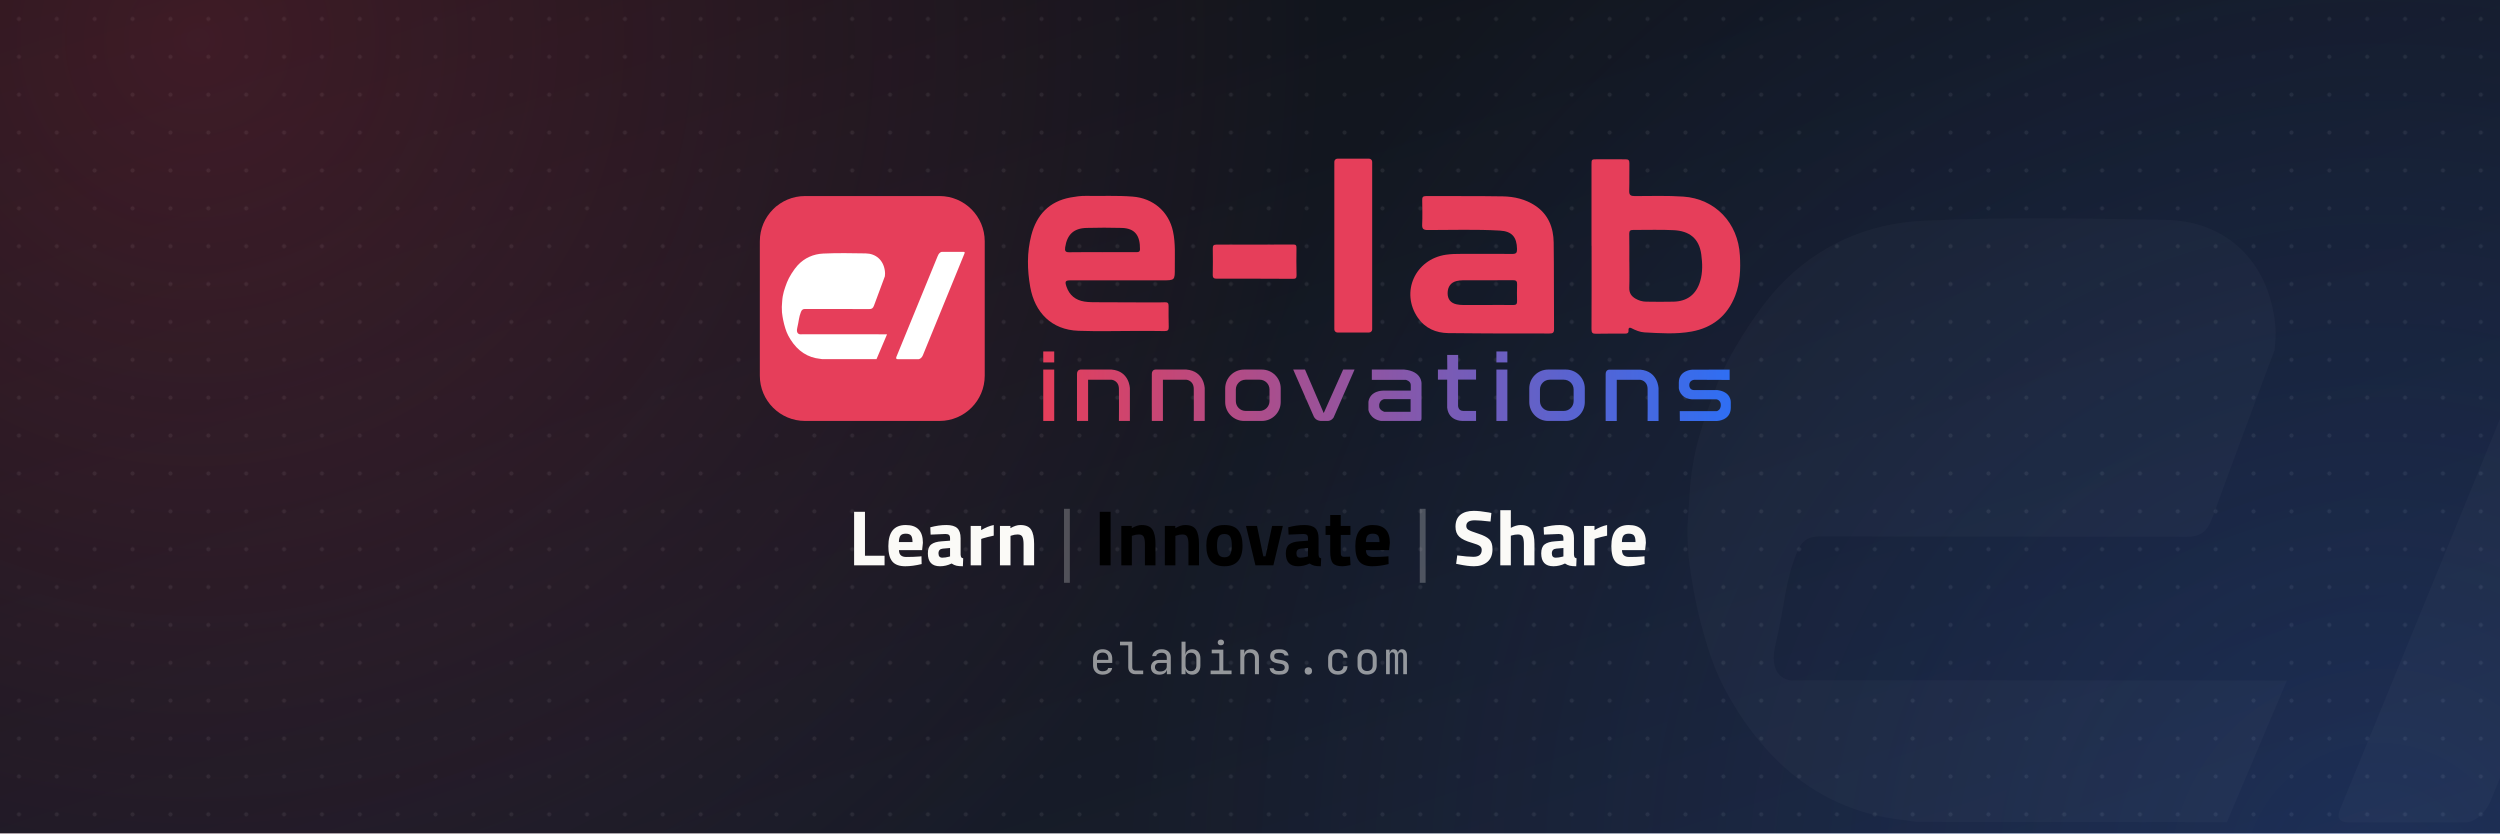
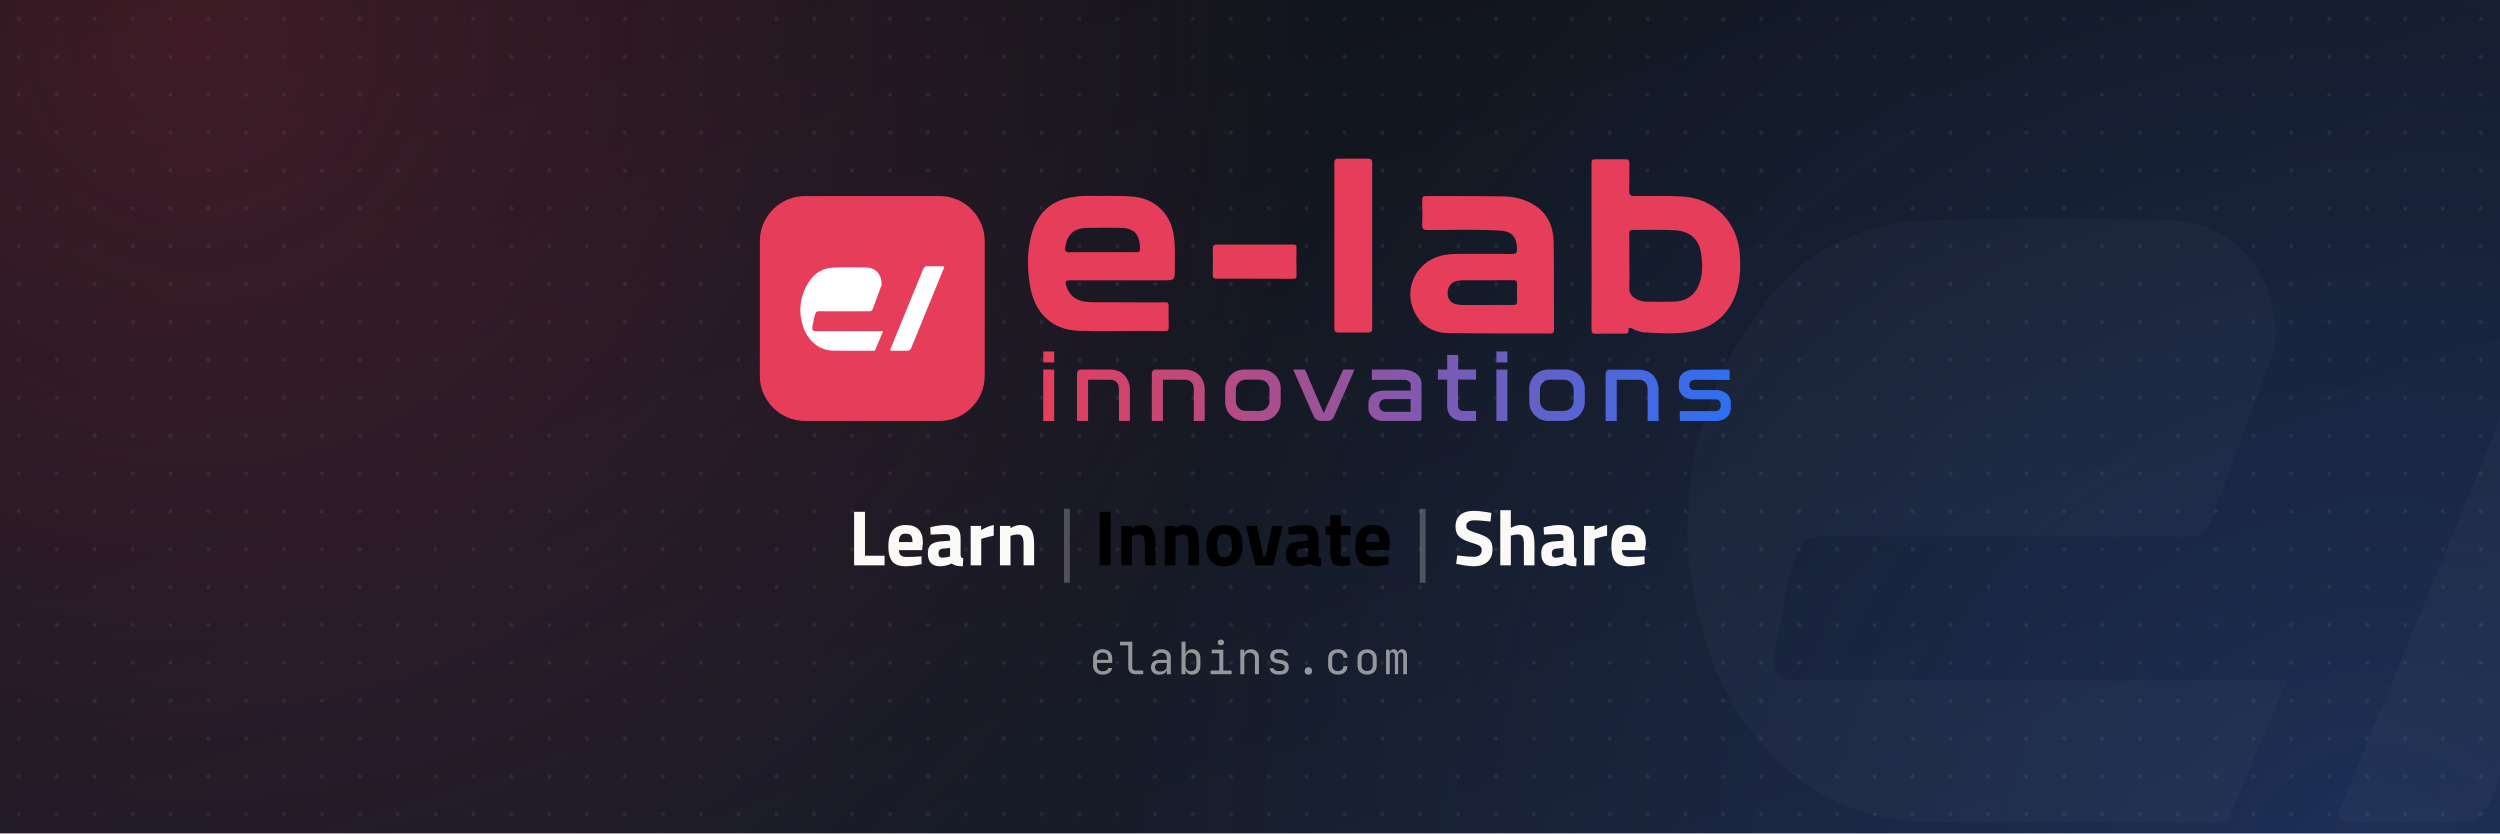
<svg xmlns="http://www.w3.org/2000/svg" width="3000" height="1000" viewBox="0 0 3000 1000">
  <defs>
    <linearGradient id="bg" x1="0" y1="0" x2="1" y2="1">
      <stop offset="0" stop-color="#0e1116" />
      <stop offset="1" stop-color="#1a2030" />
    </linearGradient>
    <pattern id="dots" x="0" y="0" width="45.45" height="45.45" patternUnits="userSpaceOnUse">
      <path fill="#fbfaf7" fill-opacity="0.07" stroke="none" d="M 25.255 22.725 C 25.255 23.396 24.988 24.04 24.514 24.514 C 24.04 24.988 23.396 25.255 22.725 25.255 C 22.054 25.255 21.41 24.988 20.936 24.514 C 20.462 24.04 20.195 23.396 20.195 22.725 C 20.195 22.054 20.462 21.41 20.936 20.936 C 21.41 20.462 22.054 20.195 22.725 20.195 C 23.396 20.195 24.04 20.462 24.514 20.936 C 24.988 21.41 25.255 22.054 25.255 22.725 Z" />
    </pattern>
    <radialGradient id="glowRed" cx="0.5" cy="0.5" r="0.5" fx="0.5" fy="0.5">
      <stop offset="0" stop-color="#e63e5a" stop-opacity="0.22" />
      <stop offset="1" stop-color="#e63e5a" stop-opacity="0" />
    </radialGradient>
    <radialGradient id="glowBlue" cx="0.5" cy="0.5" r="0.5" fx="0.5" fy="0.5">
      <stop offset="0" stop-color="#2d6ff5" stop-opacity="0.2" />
      <stop offset="1" stop-color="#2d6ff5" stop-opacity="0" />
    </radialGradient>
    <linearGradient id="brandGrad" x1="72" y1="63" x2="247" y2="63" gradientUnits="userSpaceOnUse">
      <stop offset="0" stop-color="#e63e5a" />
      <stop offset="1" stop-color="#2d6ff5" />
    </linearGradient>
    <linearGradient id="" x1="0" y1="0" x2="1" y2="0" gradientUnits="userSpaceOnUse" gradientTransform="matrix(358.3433 0 0 143.6584 1312.71 571.3682)">
      <stop offset="0" stop-color="#e63e5a" />
      <stop offset="1" stop-color="#2d6ff5" />
    </linearGradient>
    <clipPath id="clipPath1">
      <path fill="#000000" stroke="none" d="M 911.79 190.4 L 2088.21 190.4 L 2088.21 505.23 L 911.79 505.23 Z" />
    </clipPath>
  </defs>
  <path fill="url(#bg)" stroke="none" d="M 0 0 L 3000 0 L 3000 1000 L 0 1000 Z" />
  <path fill="url(#dots)" stroke="none" d="M 0 0 L 3000 0 L 3000 1000 L 0 1000 Z" />
  <path fill="url(#glowRed)" stroke="none" d="M 1590 50 C 1590 408.042 1447.768 751.42 1194.594 1004.594 C 941.42 1257.768 598.042 1400 240 1400 C -118.042 1400 -461.42 1257.768 -714.594 1004.594 C -967.768 751.42 -1110 408.042 -1110 50 C -1110 -308.042 -967.768 -651.42 -714.594 -904.594 C -461.42 -1157.768 -118.042 -1300 240 -1300 C 598.042 -1300 941.42 -1157.768 1194.594 -904.594 C 1447.768 -651.42 1590 -308.042 1590 50 Z" />
  <path fill="url(#glowBlue)" stroke="none" d="M 4350 1050 C 4350 1447.825 4191.965 1829.355 3910.66 2110.66 C 3629.356 2391.965 3247.825 2550 2850 2550 C 2452.175 2550 2070.644 2391.965 1789.34 2110.66 C 1508.035 1829.355 1350 1447.825 1350 1050 C 1350 652.175 1508.035 270.644 1789.34 -10.66 C 2070.644 -291.965 2452.175 -450 2850 -450 C 3247.825 -450 3629.356 -291.965 3910.66 -10.66 C 4191.965 270.644 4350 652.175 4350 1050 Z" />
  <g transform="matrix(27.26002 0 0 27.26002 1823.41 -502.69)">
    <path fill="#fbfaf7" fill-opacity="0.025" fill-rule="evenodd" stroke="none" d="M 52.81 27.73 L 47.58 27.73 C 47.07 27.74 46.69 28.24 46.47 28.8 C 46.25 29.36 36.59 52.93 36.12 54.07 C 35.96 54.47 36.12 54.64 36.48 54.64 L 41.71 54.64 C 42.16 54.57 42.55 54.16 42.75 53.69 C 43.06 52.95 52.13 30.75 53.11 28.35 C 53.35 27.81 53.3 27.72 52.81 27.73 Z" />
    <path fill="#fbfaf7" fill-opacity="0.025" stroke="none" d="M 14.53 48.39 C 13.71 48.39 12.9 48.38 12.08 48.4 C 11.6 48.41 10.98 48.06 11.26 46.85 C 11.72 44.88 11.66 44.16 12.2 42.78 C 12.42 42.22 12.73 42.05 13.23 42.05 C 19.4 42.07 23.17 42.05 29.34 42.07 C 29.93 42.07 30.26 41.9 30.51 41.2 C 31.01 39.81 33.22 33.87 33.24 33.85 C 33.3 33.08 33.3 33.08 33.24 32.51 C 32.86 29.73 30.92 28.16 28.44 28.12 C 24.88 28.06 21.32 27.99 17.76 28.16 C 15.39 28.27 13.11 29.21 11.36 31.12 C 10.42 32.14 9.19 34.07 8.69 35.39 C 8.11 36.94 7.6 38.27 7.49 40.16 C 7.41 41.63 7.35 41.43 7.44 42.89 C 7.45 43.05 7.61 44.43 7.97 45.82 C 8.39 47.4 8.71 48.32 9.55 49.66 C 11.43 52.66 13.94 54.24 17.01 54.55 C 17.17 54.57 17.32 54.6 17.48 54.62 C 20.82 54.62 24.16 54.63 27.5 54.63 C 28.16 54.62 30.47 54.64 31.14 54.63 L 33.78 48.4 L 14.53 48.39 Z" />
  </g>
  <g clip-path="url(#clipPath1)">
    <g transform="matrix(4.786833 0 0 4.786833 902.7468 169.4815)">
      <path fill="#e63e5a" fill-rule="evenodd" stroke="none" d="M 46.93 13.74 L 13.23 13.74 C 6.97 13.74 1.89 18.82 1.89 25.08 L 1.89 58.78 C 1.89 65.04 6.97 70.12 13.23 70.12 L 46.93 70.12 C 53.19 70.12 58.27 65.04 58.27 58.78 L 58.27 25.08 C 58.26 18.82 53.19 13.74 46.93 13.74 Z" />
-       <g>
+       <g transform="matrix(0.787 0 0 0.787 6.219 9.522)">
        <path fill="#ffffff" fill-rule="evenodd" stroke="none" d="M 52.81 27.73 L 47.58 27.73 C 47.07 27.74 46.69 28.24 46.47 28.8 C 46.25 29.36 36.59 52.93 36.12 54.07 C 35.96 54.47 36.12 54.64 36.48 54.64 L 41.71 54.64 C 42.16 54.57 42.55 54.16 42.75 53.69 C 43.06 52.95 52.13 30.75 53.11 28.35 C 53.35 27.81 53.3 27.72 52.81 27.73 Z" />
        <path fill="#ffffff" stroke="none" d="M 14.53 48.39 C 13.71 48.39 12.9 48.38 12.08 48.4 C 11.6 48.41 10.98 48.06 11.26 46.85 C 11.72 44.88 11.66 44.16 12.2 42.78 C 12.42 42.22 12.73 42.05 13.23 42.05 C 19.4 42.07 23.17 42.05 29.34 42.07 C 29.93 42.07 30.26 41.9 30.51 41.2 C 31.01 39.81 33.22 33.87 33.24 33.85 C 33.3 33.08 33.3 33.08 33.24 32.51 C 32.86 29.73 30.92 28.16 28.44 28.12 C 24.88 28.06 21.32 27.99 17.76 28.16 C 15.39 28.27 13.11 29.21 11.36 31.12 C 10.42 32.14 9.19 34.07 8.69 35.39 C 8.11 36.94 7.6 38.27 7.49 40.16 C 7.41 41.63 7.35 41.43 7.44 42.89 C 7.45 43.05 7.61 44.43 7.97 45.82 C 8.39 47.4 8.71 48.32 9.55 49.66 C 11.43 52.66 13.94 54.24 17.01 54.55 C 17.17 54.57 17.32 54.6 17.48 54.62 C 20.82 54.62 24.16 54.63 27.5 54.63 C 28.16 54.62 30.47 54.64 31.14 54.63 L 33.78 48.4 L 14.53 48.39 Z" />
      </g>
      <path fill="#e63e5a" stroke="none" d="M 247.58 28.64 C 247.14 20.44 241.38 14.44 233.41 13.88 C 229.36 13.6 225.3 13.75 221.25 13.75 C 220.2 13.75 219.79 13.51 219.83 12.39 C 219.91 10.03 219.83 7.89 219.88 5.52 C 219.89 4.78 219.65 4.52 218.92 4.53 C 216.55 4.55 214.19 4.53 211.82 4.52 C 210.39 4.52 210.38 4.52 210.38 5.95 C 210.38 12.71 210.38 19.46 210.38 26.22 C 210.39 26.22 210.39 26.22 210.4 26.22 C 210.4 33.13 210.42 40.26 210.38 47.17 C 210.38 48.04 210.66 48.27 211.48 48.26 C 213.88 48.22 216.29 48.22 218.69 48.23 C 219.3 48.23 219.72 48.15 219.66 47.39 C 219.61 46.72 219.99 46.65 220.37 46.85 C 221.41 47.39 222.5 47.85 223.66 47.92 C 227.6 48.13 231.56 48.42 235.46 47.71 C 240.71 46.75 244.44 43.77 246.4 38.73 C 247.66 35.47 247.77 32.07 247.58 28.64 Z M 237.63 35.07 C 236.65 38.38 234.42 40.13 230.95 40.22 C 228.66 40.28 226.37 40.25 224.08 40.22 C 223.14 40.21 222.25 39.95 221.41 39.46 C 220.34 38.84 219.81 38.02 219.85 36.72 C 219.93 34.55 219.87 32.37 219.87 30.19 C 219.87 30.19 219.87 30.19 219.86 30.19 C 219.86 27.86 219.89 25.53 219.84 23.21 C 219.83 22.46 220.1 22.23 220.81 22.24 C 224.23 22.27 227.65 22.11 231.06 22.3 C 234.81 22.51 237.35 24.26 237.9 28.38 C 238.2 30.61 238.28 32.87 237.63 35.07 Z" />
      <path fill="#e63e5a" stroke="none" d="M 200.9 25.41 C 200.85 21.63 199.55 18.32 196.26 16.14 C 193.82 14.52 191 13.87 188.13 13.82 C 181.71 13.71 175.29 13.78 168.87 13.75 C 168.1 13.75 167.92 14.06 167.94 14.76 C 167.97 16.56 168.02 19.04 167.93 20.84 C 167.87 22.01 168.26 22.26 169.39 22.26 C 175.4 22.27 181.41 22.05 187.41 22.4 C 190.43 22.57 191.66 24.02 191.71 27.03 C 191.72 27.92 191.52 28.26 190.54 28.25 C 186.26 28.2 181.98 28.25 177.7 28.24 C 176.42 28.24 175.15 28.26 173.88 28.45 C 166.16 29.6 162.46 37.84 166.83 44.22 C 168.65 46.89 171.37 48.05 174.46 48.1 C 178.69 48.17 187.08 48.17 187.08 48.19 C 191.32 48.19 195.57 48.18 199.81 48.2 C 200.56 48.2 200.99 48.1 200.99 47.18 C 200.93 40.12 201 32.43 200.9 25.41 Z M 191.73 35.92 C 191.68 37.31 191.68 38.69 191.72 40.08 C 191.74 40.8 191.5 41.07 190.75 41.06 C 188.58 41.02 186.4 41.05 184.22 41.05 C 182.19 41.05 180.17 41.06 178.14 41.05 C 177.62 41.05 177.09 40.99 176.58 40.89 C 175.08 40.58 174.3 39.6 174.31 38.08 C 174.32 36.47 175.14 35.36 176.6 35.04 C 177.07 34.94 177.56 34.86 178.04 34.86 C 182.24 34.85 186.44 34.87 190.64 34.83 C 191.51 34.81 191.76 35.1 191.73 35.92 Z" />
      <path fill="#e63e5a" stroke="none" d="M 105.47 22.62 C 104.42 17.66 100.5 14.28 95.36 13.88 C 91.46 13.57 87.55 13.77 83.65 13.7 C 82.33 13.68 81.04 13.87 79.76 14.1 C 74.42 15.09 71.27 18.46 69.94 23.59 C 68.83 27.87 68.91 32.23 69.68 36.55 C 70.82 42.93 75.02 47.28 81.75 47.52 C 86.7 47.7 91.66 47.55 96.62 47.55 C 98.87 47.56 101.12 47.54 103.37 47.59 C 104.18 47.61 104.42 47.3 104.4 46.55 C 104.36 44.79 104.34 43.02 104.36 41.26 C 104.37 40.56 104.1 40.34 103.43 40.37 C 102.46 40.42 101.48 40.4 100.5 40.41 L 100.5 40.41 C 95.92 40.39 91.34 40.38 86.76 40.36 C 85.6 40.35 84.43 40.38 83.28 40.2 C 81.03 39.84 79.52 38.63 78.77 36.47 C 78.31 35.12 78.46 34.87 79.85 34.87 C 87.51 34.87 95.17 34.87 102.84 34.87 C 105.93 34.87 105.94 34.87 105.92 31.76 C 105.9 28.71 106.12 25.64 105.47 22.62 Z M 96.12 27.8 C 93.34 27.8 90.57 27.8 87.79 27.8 C 87.79 27.8 87.79 27.81 87.79 27.81 C 85.01 27.81 82.24 27.78 79.46 27.83 C 78.52 27.85 78.3 27.51 78.43 26.63 C 78.91 23.4 80.56 21.81 83.82 21.73 C 86.74 21.65 89.67 21.65 92.6 21.73 C 96.04 21.82 97.22 23.76 97.19 27.06 C 97.19 27.87 96.65 27.8 96.12 27.8 Z" />
      <path fill="#e63e5a" stroke="none" d="M 136.42 26.75 C 136.43 26.15 136.3 25.88 135.63 25.89 C 129.21 25.92 122.78 25.93 116.36 25.91 C 115.58 25.91 115.43 26.22 115.44 26.92 C 115.47 29.1 115.48 31.28 115.43 33.45 C 115.41 34.27 115.73 34.47 116.48 34.46 C 119.64 34.43 132.33 34.47 135.53 34.49 C 136.2 34.5 136.45 34.33 136.44 33.61 C 136.38 31.33 136.39 29.04 136.42 26.75 Z" />
      <path fill="#e63e5a" stroke="none" d="M 154.61 4.37 L 146.7 4.37 C 146.26 4.37 145.91 4.72 145.91 5.16 L 145.91 47.16 C 145.91 47.6 146.26 47.95 146.7 47.95 L 154.61 47.95 C 155.05 47.95 155.4 47.6 155.4 47.16 L 155.4 5.16 C 155.4 4.72 155.04 4.37 154.61 4.37 Z" />
      <g>
        <path fill="url(#brandGrad)" stroke="none" d="M 72.94 52.7 L 75.69 52.7 L 75.69 55.45 L 72.94 55.45 Z" />
        <path fill="url(#brandGrad)" stroke="none" d="M 72.94 57.24 L 75.69 57.24 L 75.69 70.12 L 72.94 70.12 Z" />
        <path fill="url(#brandGrad)" stroke="none" d="M 186.54 52.7 L 189.29 52.7 L 189.29 55.45 L 186.54 55.45 Z" />
        <path fill="url(#brandGrad)" stroke="none" d="M 186.54 57.24 L 189.29 57.24 L 189.29 70.12 L 186.54 70.12 Z" />
        <path fill="url(#brandGrad)" stroke="none" d="M 81.4 70.11 L 84.18 70.11 L 84.18 59.79 L 90.07 59.79 C 90.07 59.79 91.85 59.94 91.91 62.01 C 91.96 64.08 91.91 70.12 91.91 70.12 L 94.66 70.12 L 94.66 61.96 C 94.66 61.96 94.58 57.6 90.05 57.24 L 82.27 57.24 C 82.27 57.24 81.43 57.24 81.4 58.31 C 81.38 59.38 81.4 70.11 81.4 70.11 Z" />
        <path fill="url(#brandGrad)" stroke="none" d="M 100.16 70.11 L 102.94 70.11 L 102.94 59.79 L 108.83 59.79 C 108.83 59.79 110.61 59.94 110.67 62.01 C 110.72 64.08 110.67 70.12 110.67 70.12 L 113.42 70.12 L 113.42 61.96 C 113.42 61.96 113.34 57.6 108.81 57.24 L 101.03 57.24 C 101.03 57.24 100.19 57.24 100.16 58.31 C 100.13 59.38 100.16 70.11 100.16 70.11 Z" />
        <path fill="url(#brandGrad)" stroke="none" d="M 213.93 70.14 L 216.71 70.14 L 216.71 59.81 L 222.6 59.81 C 222.6 59.81 224.38 59.96 224.44 62.03 C 224.49 64.1 224.44 70.14 224.44 70.14 L 227.19 70.14 L 227.19 61.98 C 227.19 61.98 227.11 57.62 222.58 57.26 L 214.8 57.26 C 214.8 57.26 213.96 57.26 213.93 58.33 C 213.9 59.4 213.93 70.14 213.93 70.14 Z" />
        <path fill="url(#brandGrad)" stroke="none" d="M 127.74 57.24 L 123.28 57.24 C 120.67 57.24 118.55 59.36 118.55 61.97 L 118.55 65.39 C 118.55 68 120.67 70.12 123.28 70.12 L 127.74 70.12 C 130.35 70.12 132.47 68 132.47 65.39 L 132.47 61.97 C 132.47 59.36 130.35 57.24 127.74 57.24 Z M 129.66 65.15 C 129.66 66.51 128.56 67.61 127.2 67.61 L 123.68 67.61 C 122.32 67.61 121.22 66.51 121.22 65.15 L 121.22 62.24 C 121.22 60.88 122.32 59.78 123.68 59.78 L 127.2 59.78 C 128.56 59.78 129.66 60.88 129.66 62.24 L 129.66 65.15 Z" />
        <path fill="url(#brandGrad)" stroke="none" d="M 203.97 57.24 L 199.51 57.24 C 196.9 57.24 194.78 59.36 194.78 61.97 L 194.78 65.39 C 194.78 68 196.9 70.12 199.51 70.12 L 203.97 70.12 C 206.58 70.12 208.7 68 208.7 65.39 L 208.7 61.97 C 208.7 59.36 206.58 57.24 203.97 57.24 Z M 205.9 65.15 C 205.9 66.51 204.8 67.61 203.44 67.61 L 199.92 67.61 C 198.56 67.61 197.46 66.51 197.46 65.15 L 197.46 62.24 C 197.46 60.88 198.56 59.78 199.92 59.78 L 203.44 59.78 C 204.8 59.78 205.9 60.88 205.9 62.24 L 205.9 65.15 Z" />
        <path fill="url(#brandGrad)" stroke="none" d="M 135.6 57.24 L 138.56 57.24 L 143.25 68.15 L 148.12 57.24 L 150.98 57.24 L 145.73 69.25 C 145.73 69.25 145.3 70.01 144.38 70.12 L 142.54 70.12 C 142.54 70.12 141.27 70.12 140.76 69.01 L 135.6 57.24 Z" />
        <path fill="url(#brandGrad)" stroke="none" d="M 163.43 57.24 L 155.31 57.24 L 155.31 59.82 L 163.85 59.82 C 163.85 59.82 165.07 60.12 165.07 61.09 L 165.07 62.52 L 158.11 62.52 C 158.11 62.52 154.92 62.47 154.46 65.3 L 154.46 67.39 C 154.46 67.39 154.84 69.66 157.6 70.12 L 167.34 70.12 C 167.34 70.12 167.77 70.17 167.77 69.41 L 167.77 60.79 C 167.78 60.78 167.95 57.65 163.43 57.24 Z M 165.03 67.82 L 158.43 67.82 C 158.43 67.82 157.16 67.44 157.16 66.44 L 157.16 66.03 C 157.16 66.03 157.24 64.96 158.33 64.65 L 165.03 64.65 L 165.03 67.82 Z" />
        <path fill="url(#brandGrad)" stroke="none" d="M 174.2 53.57 L 176.95 53.57 L 176.95 57.24 L 181.44 57.24 L 181.44 59.76 L 176.93 59.76 L 176.93 66.08 C 176.93 66.08 176.78 67.56 178.2 67.61 L 181.44 67.61 L 181.44 70.11 L 177.92 70.11 C 177.92 70.11 174.58 70.19 174.2 66.79 L 174.2 59.78 L 171.88 59.78 L 171.88 57.23 L 174.23 57.23 L 174.2 53.57 Z" />
        <path fill="url(#brandGrad)" stroke="none" d="M 245.01 59.84 L 245.01 57.24 L 235.58 57.27 C 235.58 57.27 232.29 57.4 232.27 60.48 L 232.27 61.93 C 232.27 61.93 232.47 64.48 235.61 64.71 L 241.75 64.71 C 241.75 64.71 242.82 64.89 242.8 66.16 C 242.77 67.43 241.81 67.66 241.81 67.66 L 232.5 67.66 L 232.53 70.13 L 241.86 70.13 C 241.86 70.13 245.25 70.03 245.3 66.84 L 245.3 65.46 C 245.3 65.46 245.48 62.83 241.93 62.38 L 236.09 62.38 C 236.09 62.38 234.89 62.43 234.89 61.13 C 234.89 59.83 236.21 59.8 236.21 59.8 L 245.01 59.84 Z" />
      </g>
    </g>
  </g>
  <g>
    <path fill="#fbfaf7" stroke="none" d="M 1061.481 678.38 L 1024.929 678.38 L 1024.929 614.154 L 1037.963 614.154 L 1037.963 666.857 L 1061.481 666.857 L 1061.481 678.38 Z M 1081.08 666.432 Q 1083.299 668.368 1087.455 668.368 Q 1096.239 668.368 1103.134 667.802 L 1105.779 667.518 L 1105.967 676.869 Q 1095.106 679.513 1086.322 679.513 Q 1075.649 679.513 1070.832 673.846 Q 1066.015 668.179 1066.015 655.429 Q 1066.015 630.022 1086.889 630.022 Q 1107.479 630.022 1107.479 651.367 L 1106.534 660.151 L 1078.766 660.151 Q 1078.86 664.496 1081.08 666.432 Z M 1095.011 650.517 Q 1095.011 644.85 1093.217 642.631 Q 1091.422 640.411 1086.936 640.411 Q 1082.449 640.411 1080.608 642.725 Q 1078.766 645.039 1078.671 650.517 L 1095.011 650.517 Z M 1152.72 645.889 L 1152.72 665.535 Q 1152.909 667.802 1153.476 668.699 Q 1154.043 669.596 1155.837 669.974 L 1155.459 679.513 Q 1150.642 679.513 1147.762 678.852 Q 1144.881 678.191 1141.953 676.208 Q 1135.152 679.513 1128.069 679.513 Q 1113.429 679.513 1113.429 664.024 Q 1113.429 656.468 1117.49 653.303 Q 1121.552 650.139 1129.958 649.573 L 1140.064 648.817 L 1140.064 645.889 Q 1140.064 642.961 1138.742 641.875 Q 1137.419 640.789 1134.491 640.789 L 1116.735 641.544 L 1116.357 632.761 Q 1126.463 630.022 1135.578 630.022 Q 1144.692 630.022 1148.706 633.8 Q 1152.72 637.578 1152.72 645.889 Z M 1131.469 658.357 Q 1126.18 658.829 1126.18 664.024 Q 1126.18 669.218 1130.808 669.218 Q 1134.397 669.218 1138.647 668.085 L 1140.064 667.707 L 1140.064 657.601 L 1131.469 658.357 Z M 1164.81 678.38 L 1164.81 631.155 L 1177.372 631.155 L 1177.372 636.161 Q 1185.305 631.438 1192.484 630.022 L 1192.484 642.772 Q 1184.833 644.378 1179.355 646.078 L 1177.466 646.739 L 1177.466 678.38 L 1164.81 678.38 Z M 1212.601 678.38 L 1199.945 678.38 L 1199.945 631.155 L 1212.507 631.155 L 1212.507 633.8 Q 1218.93 630.022 1224.313 630.022 Q 1233.758 630.022 1237.347 635.594 Q 1240.936 641.167 1240.936 652.784 L 1240.936 678.38 L 1228.28 678.38 L 1228.28 653.162 Q 1228.28 647.117 1226.863 644.236 Q 1225.447 641.356 1221.196 641.356 Q 1217.324 641.356 1213.735 642.678 L 1212.601 643.056 L 1212.601 678.38 Z" />
  </g>
  <g>
    <path fill="#fbfaf7" fill-opacity="0.25" stroke="none" d="M 1276.817 699.348 L 1276.817 610.565 L 1283.806 610.565 L 1283.806 699.348 L 1276.817 699.348 Z" />
  </g>
  <g>
    <path fill="url(#)" stroke="none" d="M 1319.699 678.38 L 1319.699 614.154 L 1332.733 614.154 L 1332.733 678.38 L 1319.699 678.38 Z M 1358.235 678.38 L 1345.579 678.38 L 1345.579 631.155 L 1358.14 631.155 L 1358.14 633.8 Q 1364.563 630.022 1369.947 630.022 Q 1379.392 630.022 1382.981 635.594 Q 1386.57 641.167 1386.57 652.784 L 1386.57 678.38 L 1373.914 678.38 L 1373.914 653.162 Q 1373.914 647.117 1372.497 644.236 Q 1371.08 641.356 1366.83 641.356 Q 1362.957 641.356 1359.368 642.678 L 1358.235 643.056 L 1358.235 678.38 Z M 1410.466 678.38 L 1397.809 678.38 L 1397.809 631.155 L 1410.371 631.155 L 1410.371 633.8 Q 1416.794 630.022 1422.178 630.022 Q 1431.623 630.022 1435.212 635.594 Q 1438.801 641.167 1438.801 652.784 L 1438.801 678.38 L 1426.144 678.38 L 1426.144 653.162 Q 1426.144 647.117 1424.728 644.236 Q 1423.311 641.356 1419.061 641.356 Q 1415.188 641.356 1411.599 642.678 L 1410.466 643.056 L 1410.466 678.38 Z M 1469.308 630.022 Q 1481.02 630.022 1486.026 636.491 Q 1491.032 642.961 1491.032 654.673 Q 1491.032 679.513 1469.308 679.513 Q 1447.585 679.513 1447.585 654.673 Q 1447.585 642.961 1452.591 636.491 Q 1457.596 630.022 1469.308 630.022 Z M 1469.308 668.746 Q 1474.314 668.746 1476.25 665.346 Q 1478.186 661.946 1478.186 654.673 Q 1478.186 647.4 1476.25 644.095 Q 1474.314 640.789 1469.308 640.789 Q 1464.302 640.789 1462.366 644.095 Q 1460.43 647.4 1460.43 654.673 Q 1460.43 661.946 1462.366 665.346 Q 1464.302 668.746 1469.308 668.746 Z M 1495.188 631.155 L 1508.41 631.155 L 1515.966 667.613 L 1518.611 667.613 L 1526.545 631.155 L 1539.39 631.155 L 1528.056 678.38 L 1506.521 678.38 L 1495.188 631.155 Z M 1582.27 645.889 L 1582.27 665.535 Q 1582.459 667.802 1583.026 668.699 Q 1583.592 669.596 1585.387 669.974 L 1585.009 679.513 Q 1580.192 679.513 1577.312 678.852 Q 1574.431 678.191 1571.503 676.208 Q 1564.703 679.513 1557.619 679.513 Q 1542.979 679.513 1542.979 664.024 Q 1542.979 656.468 1547.04 653.303 Q 1551.102 650.139 1559.508 649.573 L 1569.614 648.817 L 1569.614 645.889 Q 1569.614 642.961 1568.292 641.875 Q 1566.969 640.789 1564.041 640.789 L 1546.285 641.544 L 1545.907 632.761 Q 1556.013 630.022 1565.128 630.022 Q 1574.242 630.022 1578.256 633.8 Q 1582.27 637.578 1582.27 645.889 Z M 1561.019 658.357 Q 1555.73 658.829 1555.73 664.024 Q 1555.73 669.218 1560.358 669.218 Q 1563.947 669.218 1568.197 668.085 L 1569.614 667.707 L 1569.614 657.601 L 1561.019 658.357 Z M 1620.523 641.922 L 1608.905 641.922 L 1608.905 661.285 Q 1608.905 664.118 1609.047 665.299 Q 1609.188 666.479 1610.086 667.329 Q 1610.983 668.179 1612.872 668.179 L 1620.05 667.99 L 1620.617 678.097 Q 1614.289 679.513 1610.983 679.513 Q 1602.483 679.513 1599.366 675.688 Q 1596.249 671.863 1596.249 661.568 L 1596.249 641.922 L 1590.676 641.922 L 1590.676 631.155 L 1596.249 631.155 L 1596.249 618.027 L 1608.905 618.027 L 1608.905 631.155 L 1620.523 631.155 L 1620.523 641.922 Z M 1641.443 666.432 Q 1643.663 668.368 1647.819 668.368 Q 1656.602 668.368 1663.497 667.802 L 1666.142 667.518 L 1666.331 676.869 Q 1655.469 679.513 1646.685 679.513 Q 1636.012 679.513 1631.195 673.846 Q 1626.378 668.179 1626.378 655.429 Q 1626.378 630.022 1647.252 630.022 Q 1667.842 630.022 1667.842 651.367 L 1666.898 660.151 L 1639.129 660.151 Q 1639.224 664.496 1641.443 666.432 Z M 1655.374 650.517 Q 1655.374 644.85 1653.58 642.631 Q 1651.785 640.411 1647.299 640.411 Q 1642.813 640.411 1640.971 642.725 Q 1639.129 645.039 1639.035 650.517 L 1655.374 650.517 Z" />
  </g>
  <g>
    <path fill="#fbfaf7" fill-opacity="0.25" stroke="none" d="M 1703.727 699.348 L 1703.727 610.565 L 1710.716 610.565 L 1710.716 699.348 L 1703.727 699.348 Z" />
  </g>
  <g>
    <path fill="#fbfaf7" stroke="none" d="M 1769.839 624.355 Q 1759.544 624.355 1759.544 631.155 Q 1759.544 634.177 1762.094 635.783 Q 1764.644 637.389 1774.042 640.411 Q 1783.44 643.434 1787.218 647.259 Q 1790.996 651.084 1790.996 659.018 Q 1790.996 669.124 1784.857 674.319 Q 1778.718 679.513 1768.8 679.513 Q 1761.433 679.513 1750.76 677.247 L 1747.36 676.585 L 1748.682 666.479 Q 1761.339 668.179 1768.045 668.179 Q 1778.056 668.179 1778.056 659.868 Q 1778.056 656.845 1775.742 655.145 Q 1773.428 653.445 1766.534 651.462 Q 1755.577 648.345 1751.091 644.047 Q 1746.605 639.75 1746.605 632.1 Q 1746.605 622.466 1752.46 617.743 Q 1758.316 613.021 1768.517 613.021 Q 1775.506 613.021 1786.274 614.91 L 1789.674 615.571 L 1788.635 625.866 Q 1775.317 624.355 1769.839 624.355 Z M 1813.003 678.38 L 1800.347 678.38 L 1800.347 612.265 L 1813.003 612.265 L 1813.003 633.422 Q 1819.52 630.022 1824.715 630.022 Q 1834.16 630.022 1837.749 635.594 Q 1841.338 641.167 1841.338 652.784 L 1841.338 678.38 L 1828.682 678.38 L 1828.682 653.067 Q 1828.682 647.117 1827.265 644.236 Q 1825.848 641.356 1821.598 641.356 Q 1817.914 641.356 1814.231 642.489 L 1813.003 642.867 L 1813.003 678.38 Z M 1888.752 645.889 L 1888.752 665.535 Q 1888.941 667.802 1889.507 668.699 Q 1890.074 669.596 1891.869 669.974 L 1891.491 679.513 Q 1886.674 679.513 1883.793 678.852 Q 1880.912 678.191 1877.985 676.208 Q 1871.184 679.513 1864.101 679.513 Q 1849.461 679.513 1849.461 664.024 Q 1849.461 656.468 1853.522 653.303 Q 1857.583 650.139 1865.989 649.573 L 1876.096 648.817 L 1876.096 645.889 Q 1876.096 642.961 1874.773 641.875 Q 1873.451 640.789 1870.523 640.789 L 1852.766 641.544 L 1852.389 632.761 Q 1862.495 630.022 1871.609 630.022 Q 1880.724 630.022 1884.738 633.8 Q 1888.752 637.578 1888.752 645.889 Z M 1867.501 658.357 Q 1862.211 658.829 1862.211 664.024 Q 1862.211 669.218 1866.84 669.218 Q 1870.429 669.218 1874.679 668.085 L 1876.096 667.707 L 1876.096 657.601 L 1867.501 658.357 Z M 1900.841 678.38 L 1900.841 631.155 L 1913.403 631.155 L 1913.403 636.161 Q 1921.337 631.438 1928.515 630.022 L 1928.515 642.772 Q 1920.865 644.378 1915.387 646.078 L 1913.498 646.739 L 1913.498 678.38 L 1900.841 678.38 Z M 1948.68 666.432 Q 1950.9 668.368 1955.056 668.368 Q 1963.84 668.368 1970.735 667.802 L 1973.379 667.518 L 1973.568 676.869 Q 1962.706 679.513 1953.922 679.513 Q 1943.249 679.513 1938.433 673.846 Q 1933.616 668.179 1933.616 655.429 Q 1933.616 630.022 1954.489 630.022 Q 1975.079 630.022 1975.079 651.367 L 1974.135 660.151 L 1946.366 660.151 Q 1946.461 664.496 1948.68 666.432 Z M 1962.612 650.517 Q 1962.612 644.85 1960.817 642.631 Q 1959.023 640.411 1954.536 640.411 Q 1950.05 640.411 1948.208 642.725 Q 1946.366 645.039 1946.272 650.517 L 1962.612 650.517 Z" />
  </g>
  <g>
    <path fill="#fbfaf7" fill-opacity="0.55" stroke="none" d="M 1323.186 809.595 Q 1319.707 809.595 1317.111 808.204 Q 1314.516 806.812 1313.098 804.27 Q 1311.679 801.728 1311.679 798.356 L 1311.679 790.328 Q 1311.679 786.903 1313.098 784.387 Q 1314.516 781.872 1317.111 780.48 Q 1319.707 779.089 1323.186 779.089 Q 1326.665 779.089 1329.261 780.48 Q 1331.856 781.872 1333.274 784.387 Q 1334.693 786.903 1334.693 790.328 L 1334.693 795.519 L 1316.389 795.519 L 1316.389 798.356 Q 1316.389 801.835 1318.155 803.681 Q 1319.921 805.528 1323.186 805.528 Q 1325.969 805.528 1327.682 804.538 Q 1329.394 803.548 1329.769 801.567 L 1334.586 801.567 Q 1334.104 805.26 1330.973 807.428 Q 1327.842 809.595 1323.186 809.595 Z M 1329.983 792.308 L 1329.983 790.328 Q 1329.983 786.849 1328.244 784.976 Q 1326.504 783.103 1323.186 783.103 Q 1319.921 783.103 1318.155 784.976 Q 1316.389 786.849 1316.389 790.328 L 1316.389 791.88 L 1330.358 791.88 L 1329.983 792.308 Z M 1362.462 809.06 Q 1359.893 809.06 1357.966 808.043 Q 1356.04 807.026 1354.969 805.153 Q 1353.899 803.28 1353.899 800.764 L 1353.899 774.379 L 1343.998 774.379 L 1343.998 769.99 L 1358.716 769.99 L 1358.716 800.764 Q 1358.716 802.584 1359.733 803.628 Q 1360.749 804.671 1362.462 804.671 L 1371.828 804.671 L 1371.828 809.06 L 1362.462 809.06 Z M 1391.141 809.595 Q 1386.485 809.595 1383.809 807.214 Q 1381.133 804.832 1381.133 800.764 Q 1381.133 796.643 1383.809 794.288 Q 1386.485 791.934 1391.034 791.934 L 1400.132 791.934 L 1400.132 788.99 Q 1400.132 786.26 1398.5 784.789 Q 1396.868 783.317 1393.871 783.317 Q 1391.248 783.317 1389.482 784.414 Q 1387.716 785.511 1387.448 787.384 L 1382.631 787.384 Q 1383.113 783.585 1386.217 781.337 Q 1389.321 779.089 1393.977 779.089 Q 1399.062 779.089 1402.006 781.711 Q 1404.949 784.334 1404.949 788.829 L 1404.949 809.06 L 1400.239 809.06 L 1400.239 803.44 L 1399.437 803.44 L 1400.239 802.638 Q 1400.239 805.849 1397.751 807.722 Q 1395.262 809.595 1391.141 809.595 Z M 1392.319 805.795 Q 1395.744 805.795 1397.938 804.083 Q 1400.132 802.37 1400.132 799.694 L 1400.132 795.519 L 1391.141 795.519 Q 1388.733 795.519 1387.341 796.857 Q 1385.95 798.196 1385.95 800.497 Q 1385.95 802.959 1387.636 804.377 Q 1389.321 805.795 1392.319 805.795 Z M 1430.685 809.595 Q 1427.045 809.595 1424.851 807.642 Q 1422.657 805.688 1422.657 802.316 L 1423.62 803.44 L 1422.657 803.44 L 1422.657 809.06 L 1417.84 809.06 L 1417.84 769.99 L 1422.657 769.99 L 1422.657 778.554 L 1422.549 785.244 L 1423.62 785.244 L 1422.657 786.368 Q 1422.657 783.049 1424.878 781.069 Q 1427.099 779.089 1430.685 779.089 Q 1435.127 779.089 1437.803 782.032 Q 1440.479 784.976 1440.479 790.06 L 1440.479 798.677 Q 1440.479 803.708 1437.803 806.652 Q 1435.127 809.595 1430.685 809.595 Z M 1429.079 805.421 Q 1432.13 805.421 1433.896 803.601 Q 1435.662 801.781 1435.662 798.356 L 1435.662 790.328 Q 1435.662 786.903 1433.896 785.083 Q 1432.13 783.263 1429.079 783.263 Q 1426.136 783.263 1424.396 785.137 Q 1422.657 787.01 1422.657 790.328 L 1422.657 798.356 Q 1422.657 801.674 1424.396 803.548 Q 1426.136 805.421 1429.079 805.421 Z M 1452.727 809.06 L 1452.727 804.671 L 1463.164 804.671 L 1463.164 784.013 L 1454.065 784.013 L 1454.065 779.624 L 1467.98 779.624 L 1467.98 804.671 L 1477.881 804.671 L 1477.881 809.06 L 1452.727 809.06 Z M 1465.037 774.326 Q 1463.271 774.326 1462.254 773.416 Q 1461.237 772.506 1461.237 770.954 Q 1461.237 769.348 1462.254 768.412 Q 1463.271 767.475 1465.037 767.475 Q 1466.803 767.475 1467.82 768.412 Q 1468.837 769.348 1468.837 770.954 Q 1468.837 772.506 1467.82 773.416 Q 1466.803 774.326 1465.037 774.326 Z M 1488.364 809.06 L 1488.364 779.624 L 1493.181 779.624 L 1493.181 785.244 L 1494.197 785.244 L 1493.181 786.368 Q 1493.181 782.889 1495.268 780.989 Q 1497.355 779.089 1501.048 779.089 Q 1505.49 779.089 1508.113 781.818 Q 1510.735 784.548 1510.735 789.258 L 1510.735 809.06 L 1505.918 809.06 L 1505.918 789.793 Q 1505.918 786.635 1504.233 784.949 Q 1502.547 783.263 1499.657 783.263 Q 1496.659 783.263 1494.92 785.083 Q 1493.181 786.903 1493.181 790.328 L 1493.181 809.06 L 1488.364 809.06 Z M 1533.848 809.488 Q 1530.851 809.488 1528.63 808.552 Q 1526.409 807.615 1525.098 805.902 Q 1523.786 804.19 1523.519 801.835 L 1528.336 801.835 Q 1528.657 803.387 1530.075 804.297 Q 1531.493 805.207 1533.848 805.207 L 1536.096 805.207 Q 1538.933 805.207 1540.324 804.056 Q 1541.716 802.905 1541.716 800.978 Q 1541.716 799.105 1540.458 798.008 Q 1539.2 796.911 1536.738 796.536 L 1532.778 795.894 Q 1528.443 795.145 1526.329 793.191 Q 1524.215 791.238 1524.215 787.491 Q 1524.215 783.531 1526.73 781.363 Q 1529.245 779.196 1534.276 779.196 L 1536.31 779.196 Q 1540.538 779.196 1543.107 781.176 Q 1545.676 783.156 1546.211 786.528 L 1541.395 786.528 Q 1541.073 785.137 1539.789 784.307 Q 1538.505 783.477 1536.31 783.477 L 1534.276 783.477 Q 1531.547 783.477 1530.289 784.494 Q 1529.031 785.511 1529.031 787.545 Q 1529.031 789.365 1530.102 790.221 Q 1531.172 791.077 1533.474 791.452 L 1537.434 792.094 Q 1542.197 792.843 1544.365 794.877 Q 1546.532 796.911 1546.532 800.764 Q 1546.532 804.832 1543.937 807.16 Q 1541.341 809.488 1536.096 809.488 L 1533.848 809.488 Z M 1570.02 809.595 Q 1567.986 809.595 1566.782 808.418 Q 1565.578 807.24 1565.578 805.26 Q 1565.578 803.173 1566.782 801.942 Q 1567.986 800.711 1570.02 800.711 Q 1572.054 800.711 1573.258 801.942 Q 1574.462 803.173 1574.462 805.26 Q 1574.462 807.24 1573.258 808.418 Q 1572.054 809.595 1570.02 809.595 Z M 1605.496 809.595 Q 1601.964 809.595 1599.314 808.257 Q 1596.665 806.919 1595.22 804.377 Q 1593.775 801.835 1593.775 798.356 L 1593.775 790.328 Q 1593.775 786.796 1595.22 784.28 Q 1596.665 781.765 1599.314 780.427 Q 1601.964 779.089 1605.496 779.089 Q 1610.58 779.089 1613.685 781.818 Q 1616.789 784.548 1616.949 789.258 L 1612.133 789.258 Q 1611.972 786.421 1610.232 784.896 Q 1608.493 783.37 1605.496 783.37 Q 1602.338 783.37 1600.465 785.163 Q 1598.592 786.956 1598.592 790.274 L 1598.592 798.356 Q 1598.592 801.674 1600.465 803.494 Q 1602.338 805.314 1605.496 805.314 Q 1608.493 805.314 1610.232 803.762 Q 1611.972 802.209 1612.133 799.426 L 1616.949 799.426 Q 1616.789 804.136 1613.685 806.866 Q 1610.58 809.595 1605.496 809.595 Z M 1640.544 809.488 Q 1637.012 809.488 1634.443 808.15 Q 1631.874 806.812 1630.455 804.27 Q 1629.037 801.728 1629.037 798.249 L 1629.037 790.435 Q 1629.037 786.903 1630.455 784.387 Q 1631.874 781.872 1634.443 780.534 Q 1637.012 779.196 1640.544 779.196 Q 1644.076 779.196 1646.645 780.534 Q 1649.214 781.872 1650.633 784.387 Q 1652.051 786.903 1652.051 790.382 L 1652.051 798.249 Q 1652.051 801.728 1650.633 804.27 Q 1649.214 806.812 1646.645 808.15 Q 1644.076 809.488 1640.544 809.488 Z M 1640.544 805.207 Q 1643.702 805.207 1645.468 803.44 Q 1647.234 801.674 1647.234 798.249 L 1647.234 790.435 Q 1647.234 787.01 1645.468 785.244 Q 1643.702 783.477 1640.544 783.477 Q 1637.44 783.477 1635.647 785.244 Q 1633.854 787.01 1633.854 790.435 L 1633.854 798.249 Q 1633.854 801.674 1635.647 803.44 Q 1637.44 805.207 1640.544 805.207 Z M 1663.282 809.06 L 1663.282 779.624 L 1667.51 779.624 L 1667.51 783.156 L 1668.474 783.156 L 1667.724 784.441 Q 1667.724 781.979 1669.036 780.534 Q 1670.347 779.089 1672.595 779.089 Q 1675.056 779.089 1676.395 780.908 Q 1677.733 782.728 1677.733 786.046 L 1676.288 783.156 L 1678.535 783.156 L 1677.519 784.441 Q 1677.519 781.979 1678.883 780.534 Q 1680.248 779.089 1682.496 779.089 Q 1685.279 779.089 1686.804 781.176 Q 1688.33 783.263 1688.33 786.689 L 1688.33 809.06 L 1683.888 809.06 L 1683.888 786.635 Q 1683.888 784.815 1683.111 783.799 Q 1682.335 782.782 1680.837 782.782 Q 1679.392 782.782 1678.562 783.772 Q 1677.733 784.762 1677.733 786.582 L 1677.733 809.06 L 1673.879 809.06 L 1673.879 786.635 Q 1673.879 784.762 1673.05 783.772 Q 1672.22 782.782 1670.722 782.782 Q 1669.223 782.782 1668.474 783.772 Q 1667.724 784.762 1667.724 786.582 L 1667.724 809.06 L 1663.282 809.06 Z" />
  </g>
</svg>
